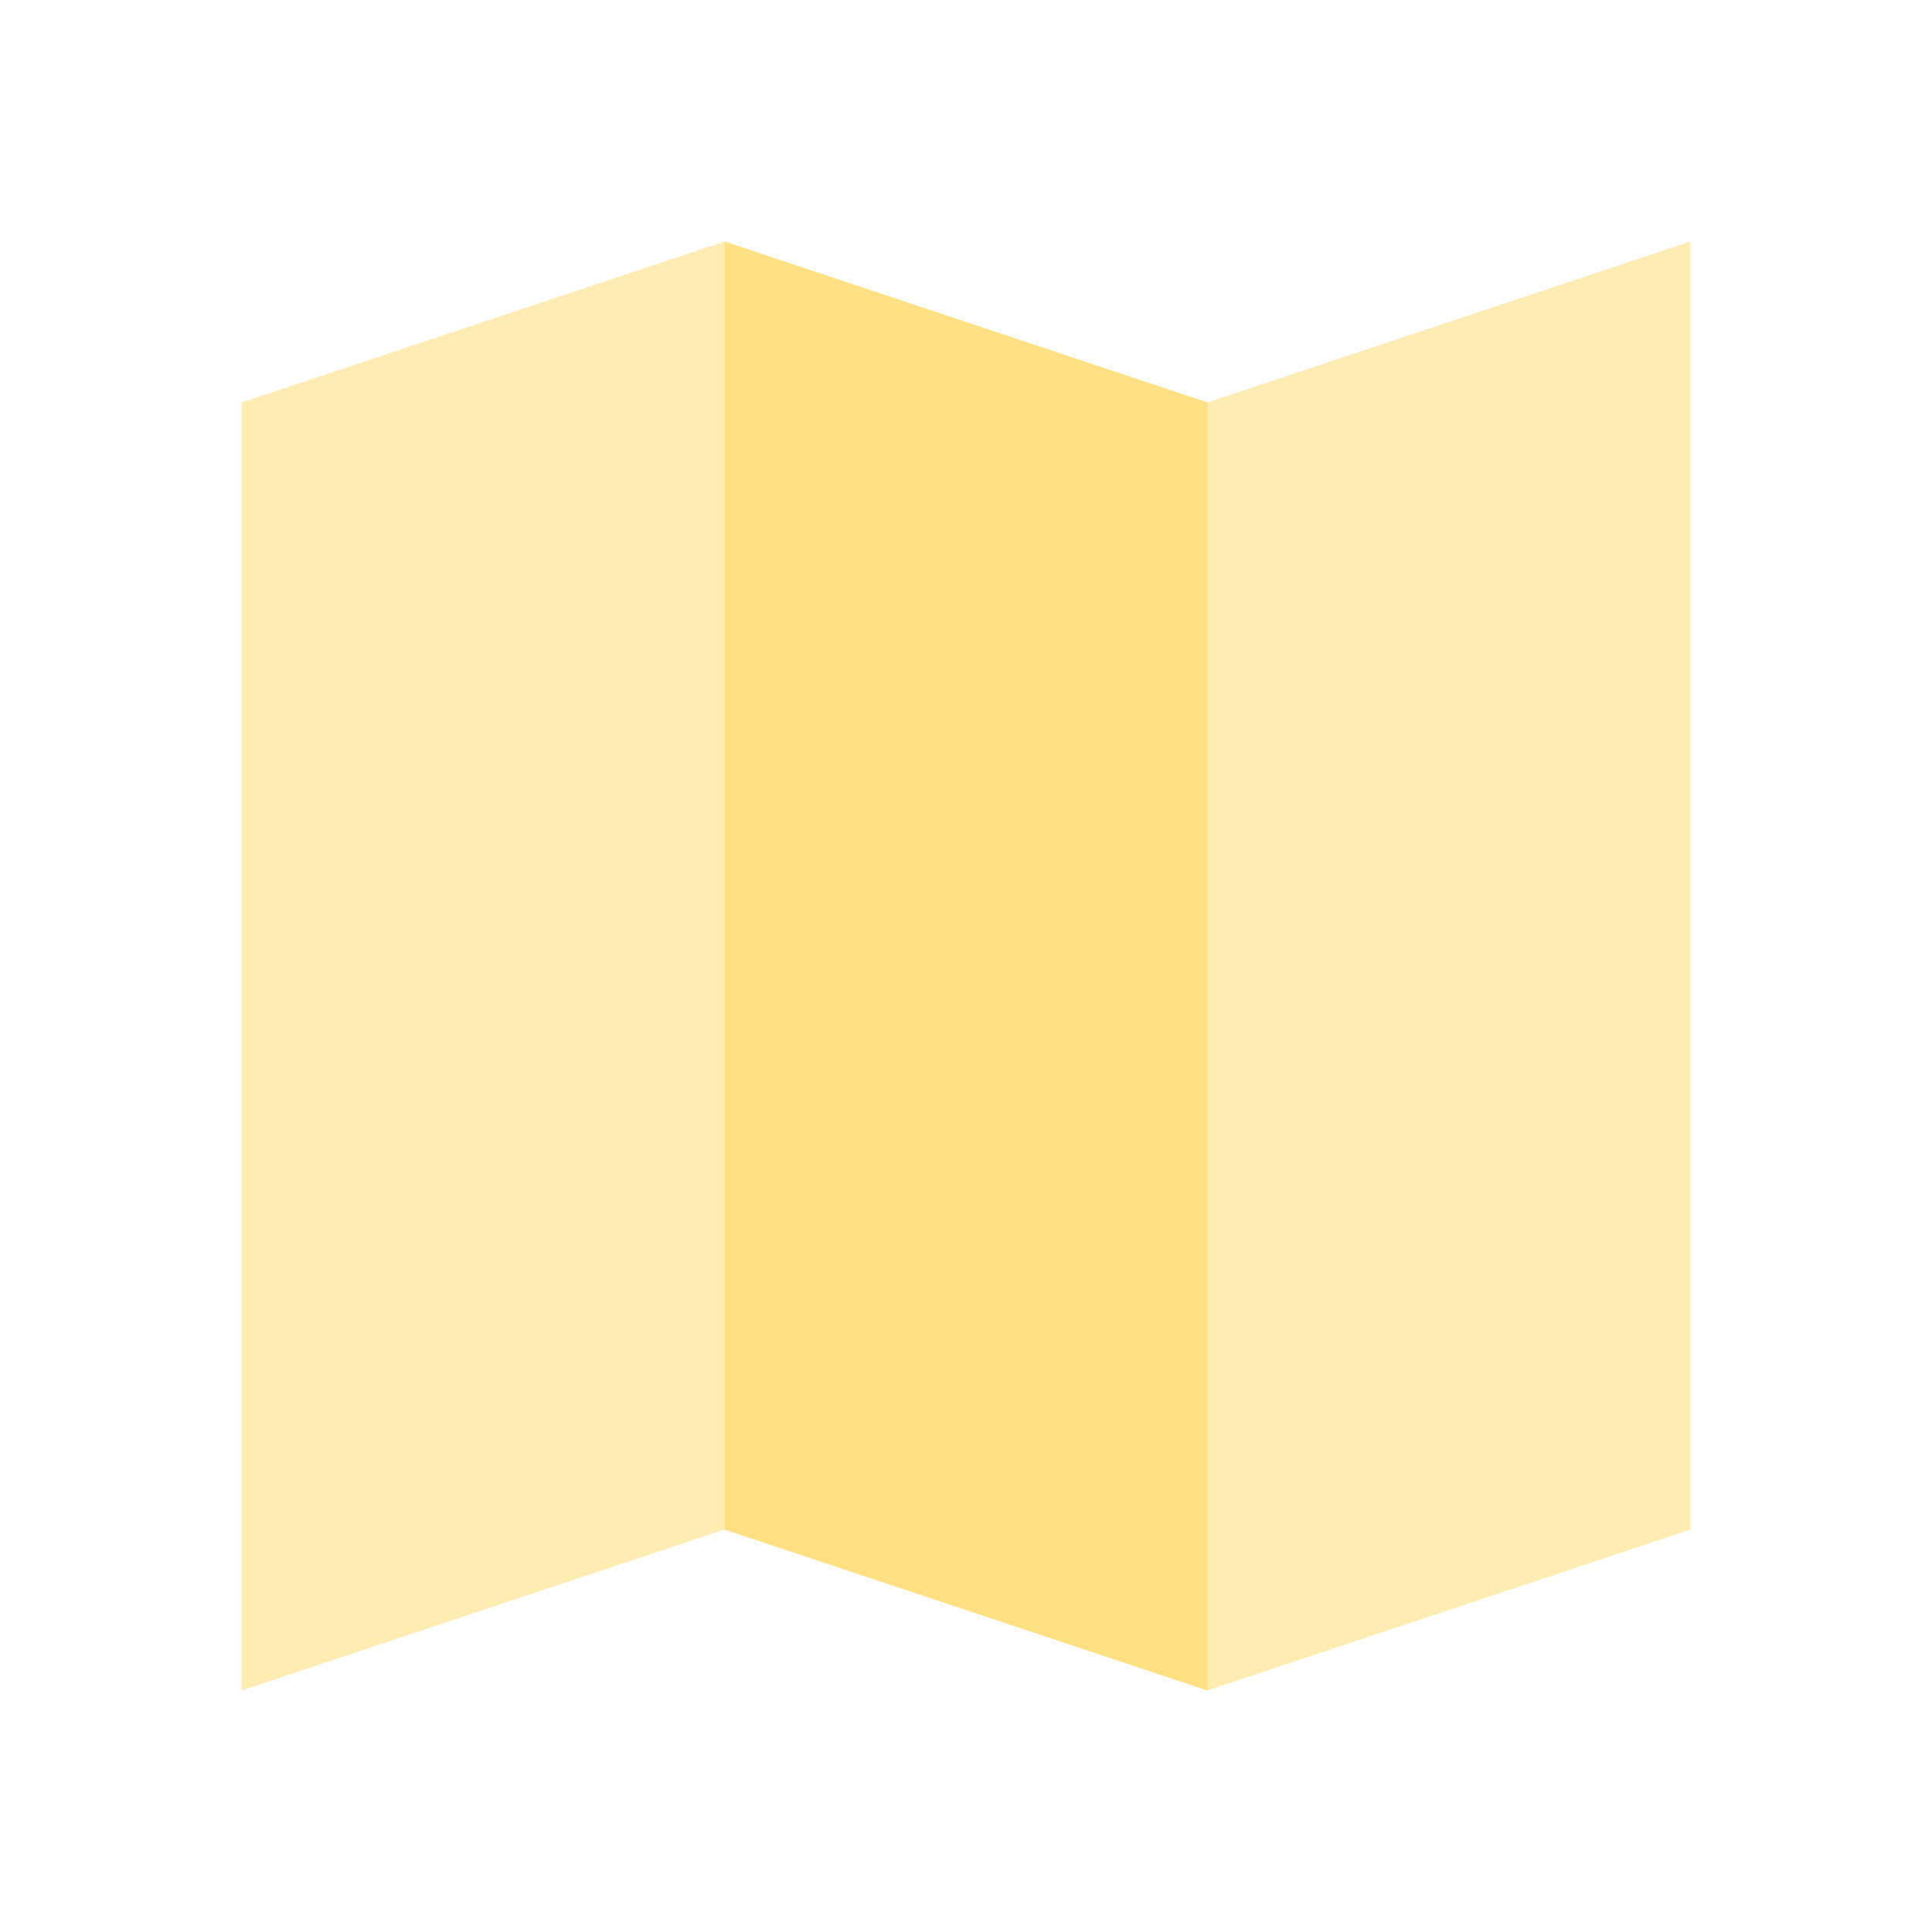
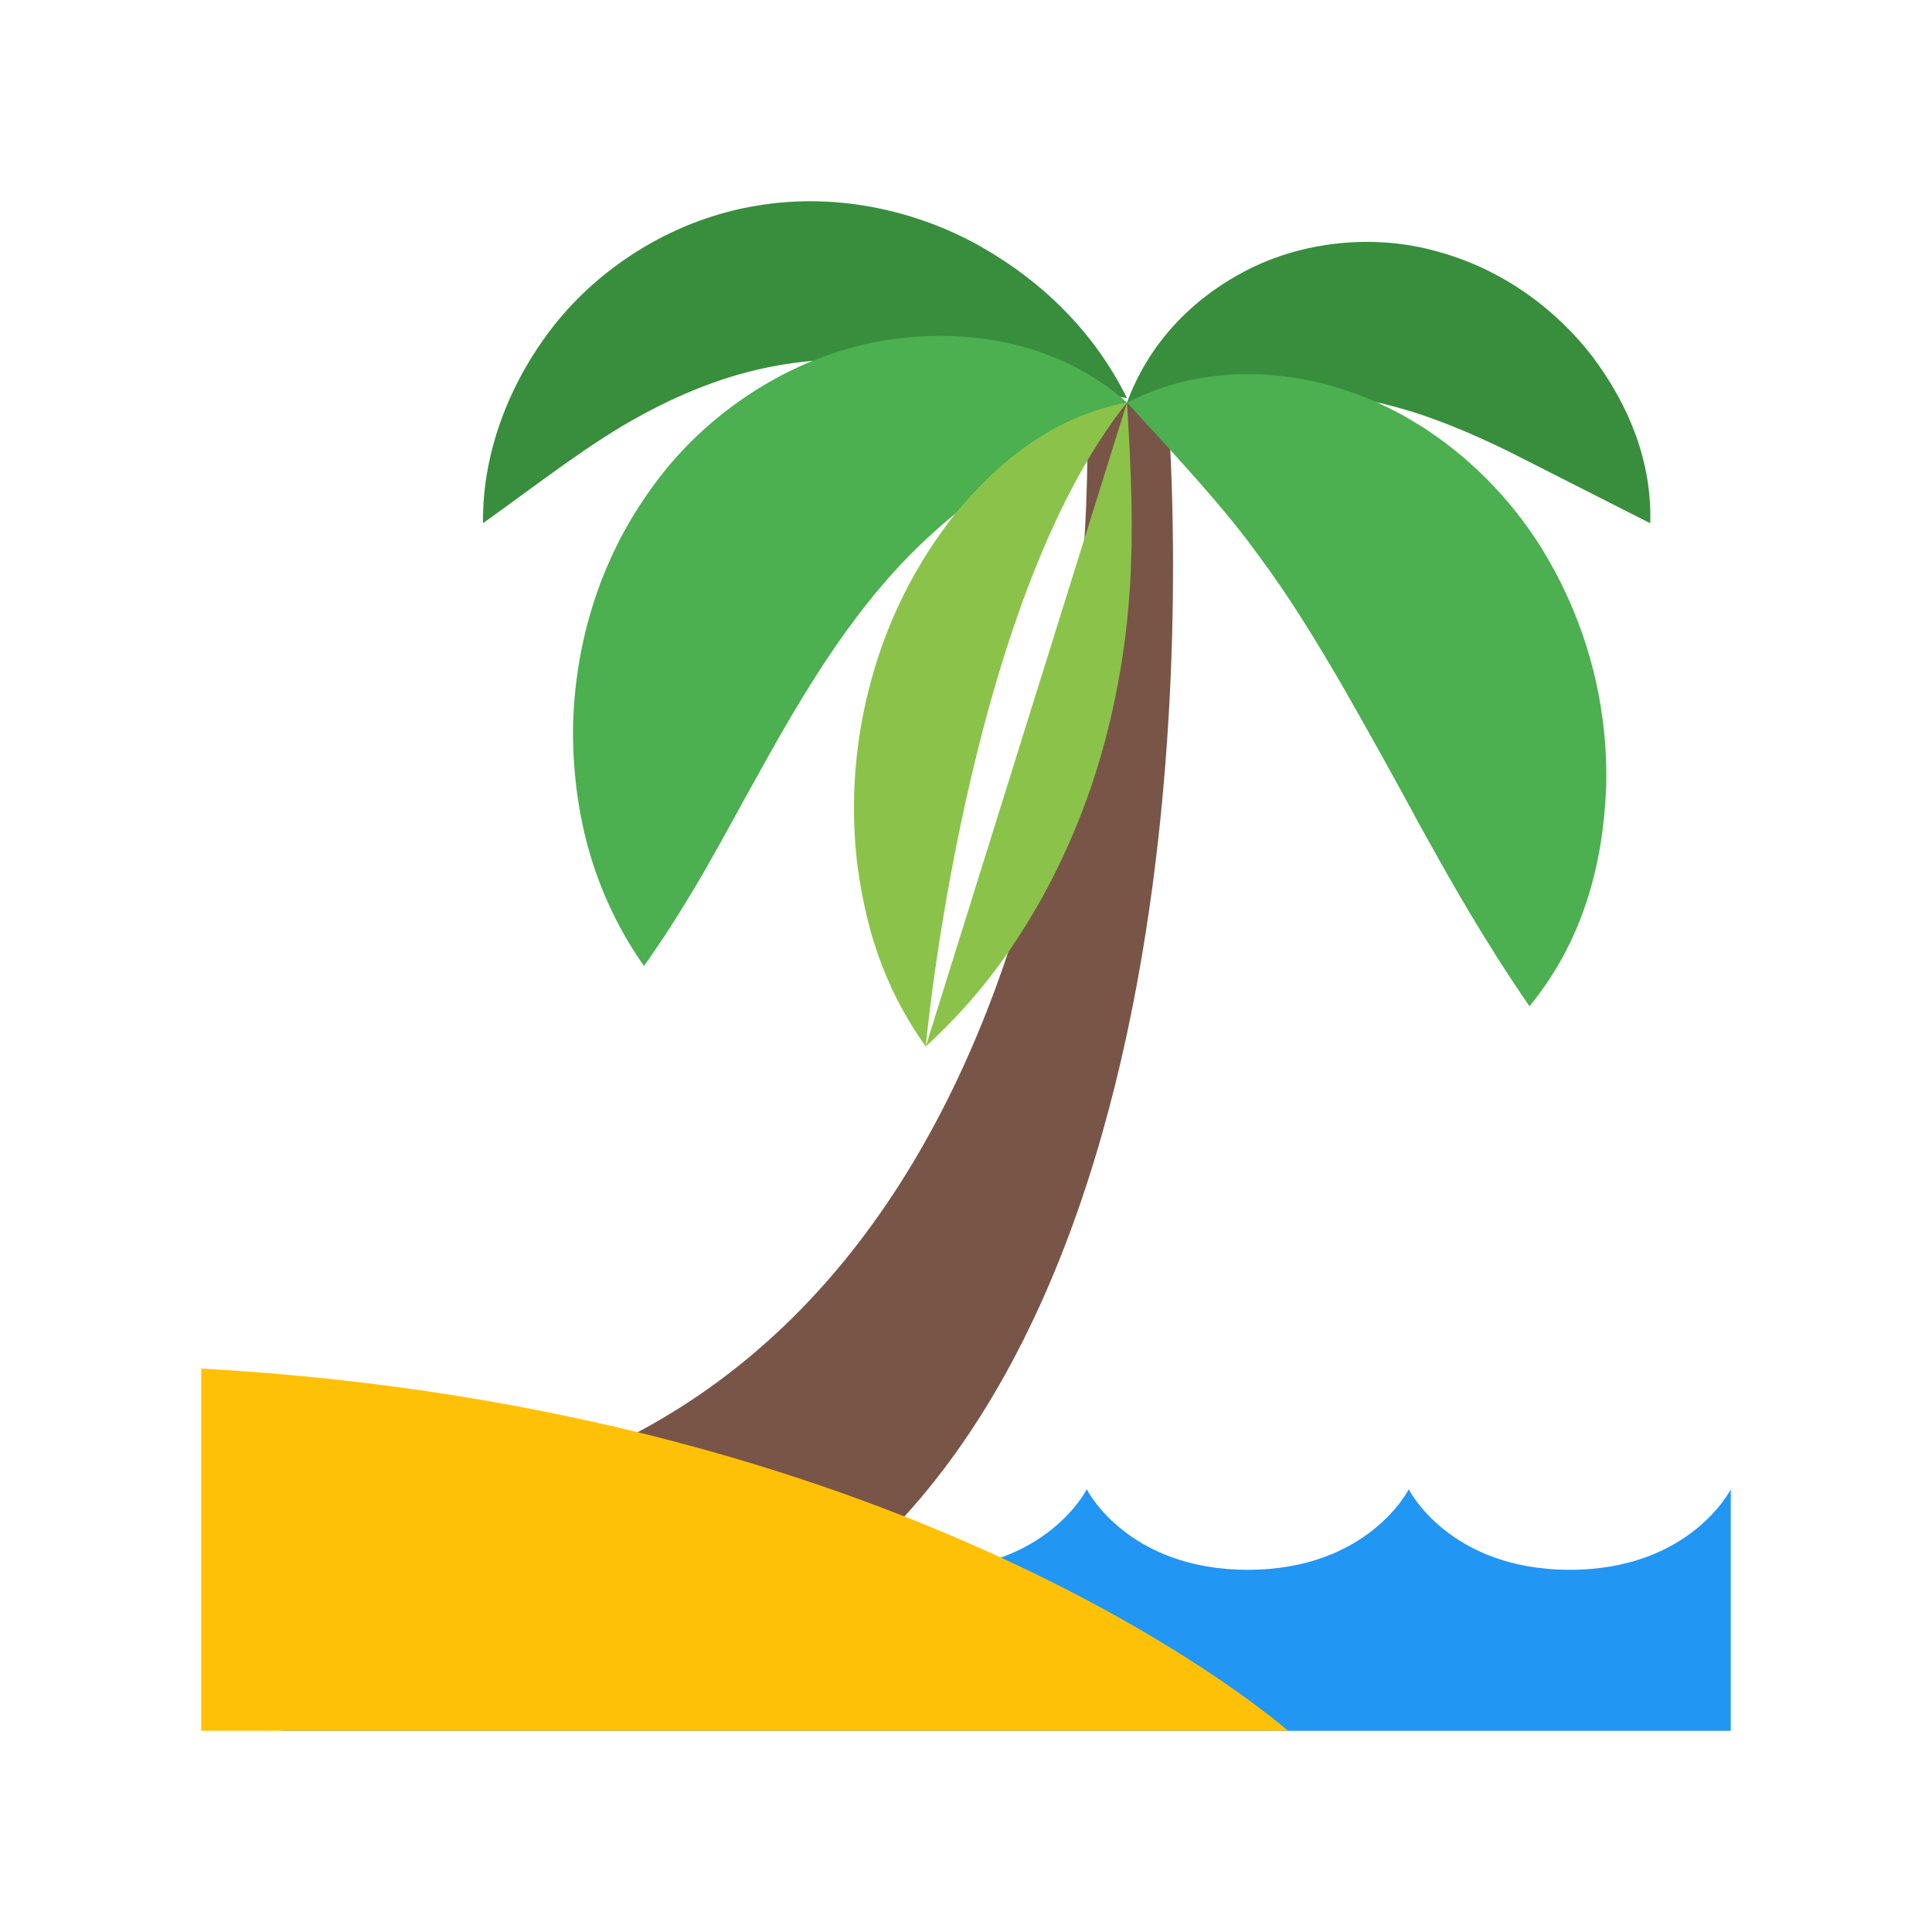
<svg xmlns="http://www.w3.org/2000/svg" width="800px" height="800px" viewBox="0 0 1024 1024" class="icon" version="1.1">
-   <path d="M640 213.333L384 128 128 213.333v682.667l256-85.333 256 85.333 256-85.333V128z" fill="#FFECB3" />
-   <path d="M384 128v682.667l256 85.333V213.333z" fill="#FFE082" />
+   <path d="M320 768.043c277.333-128 256-554.688 256-554.688h42.667s42.667 469.355-189.653 635.392L320 768.043z" fill="#795548" />
+   <path d="M256 277.333c-0.469-38.613 14.997-77.333 39.979-107.755 25.024-30.272 63.125-53.824 105.365-60.587 42.219-7.147 84.843 2.688 118.357 21.611 33.728 19.179 60.608 46.08 77.632 80.384-37.824-5.547-70.123-13.333-100.309-17.259-30.101-4.16-56.853-4.587-81.813-0.533s-49.472 12.8-75.563 27.029C313.451 234.368 286.784 255.253 256 277.333zM874.667 277.333l-74.432-37.76c-21.888-10.752-41.643-18.795-60.48-23.872-18.859-5.12-37.547-7.915-60.587-7.872C656.064 207.573 629.888 211.2 597.333 213.333c11.285-30.571 33.557-54.635 63.296-69.995 29.504-15.339 67.755-19.733 101.739-9.877 34.219 9.365 62.549 30.592 81.835 55.744 19.051 25.493 31.424 55.211 30.464 88.128z" fill="#388E3C" />
+   <path d="M597.333 213.333c-40.043 21.867-69.632 41.109-93.056 60.629-23.381 19.477-39.381 38.187-55.125 59.669-15.595 21.461-30.805 46.869-47.317 76.885C384.917 440.448 368.085 474.283 341.333 512c-26.56-37.867-37.483-79.936-37.632-123.84 0.32-43.541 12.885-90.219 42.048-129.984 28.459-39.957 74.56-69.568 121.749-77.525C514.517 172.821 562.325 182.293 597.333 213.333zM810.667 533.333c-24.789-36.011-41.749-66.432-57.579-94.933a3325.909 3325.909 0 0 0-42.773-76.928c-13.653-23.253-26.539-44.608-43.776-67.797C649.493 270.059 627.179 245.952 597.333 213.333c39.403-19.989 84.736-19.243 125.909-2.837 41.216 16.427 76.437 49.024 97.835 86.848a228.715 228.715 0 0 1 30.208 120.64c-1.771 40.555-12.373 80.939-40.619 115.349z" fill="#4CAF50" />
+   <path d="M917.333 789.355s-21.333 42.667-85.333 42.667-85.333-42.667-85.333-42.667-21.333 42.667-85.333 42.667-85.333-42.667-85.333-42.667-21.333 42.667-85.333 42.667-85.333-42.667-85.333-42.667-21.333 42.667-85.333 42.667-85.333-42.667-85.333-42.667-21.333 42.667-85.333 42.667v85.333h768v-128z" fill="#2196F3" />
+   <path d="M106.667 917.333l576 0.021s-192-170.667-576-192V917.333z" fill="#FFC107" />
+   <path d="M597.333 213.333c-85.333 106.667-106.667 341.333-106.667 341.333M597.333 213.333c2.453 39.787 3.371 68.715 1.536 97.856a418.133 418.133 0 0 1-13.568 82.859 368.576 368.576 0 0 1-32.192 80.32C538.24 501.077 520.235 527.573 490.667 554.667c-23.488-32.875-32.448-66.005-36.523-98.539a255.147 255.147 0 0 1 7.723-95.936 244.267 244.267 0 0 1 44.651-88.149c21.76-26.219 50.88-51.2 90.816-58.709z" fill="#8BC34A" />
</svg>
